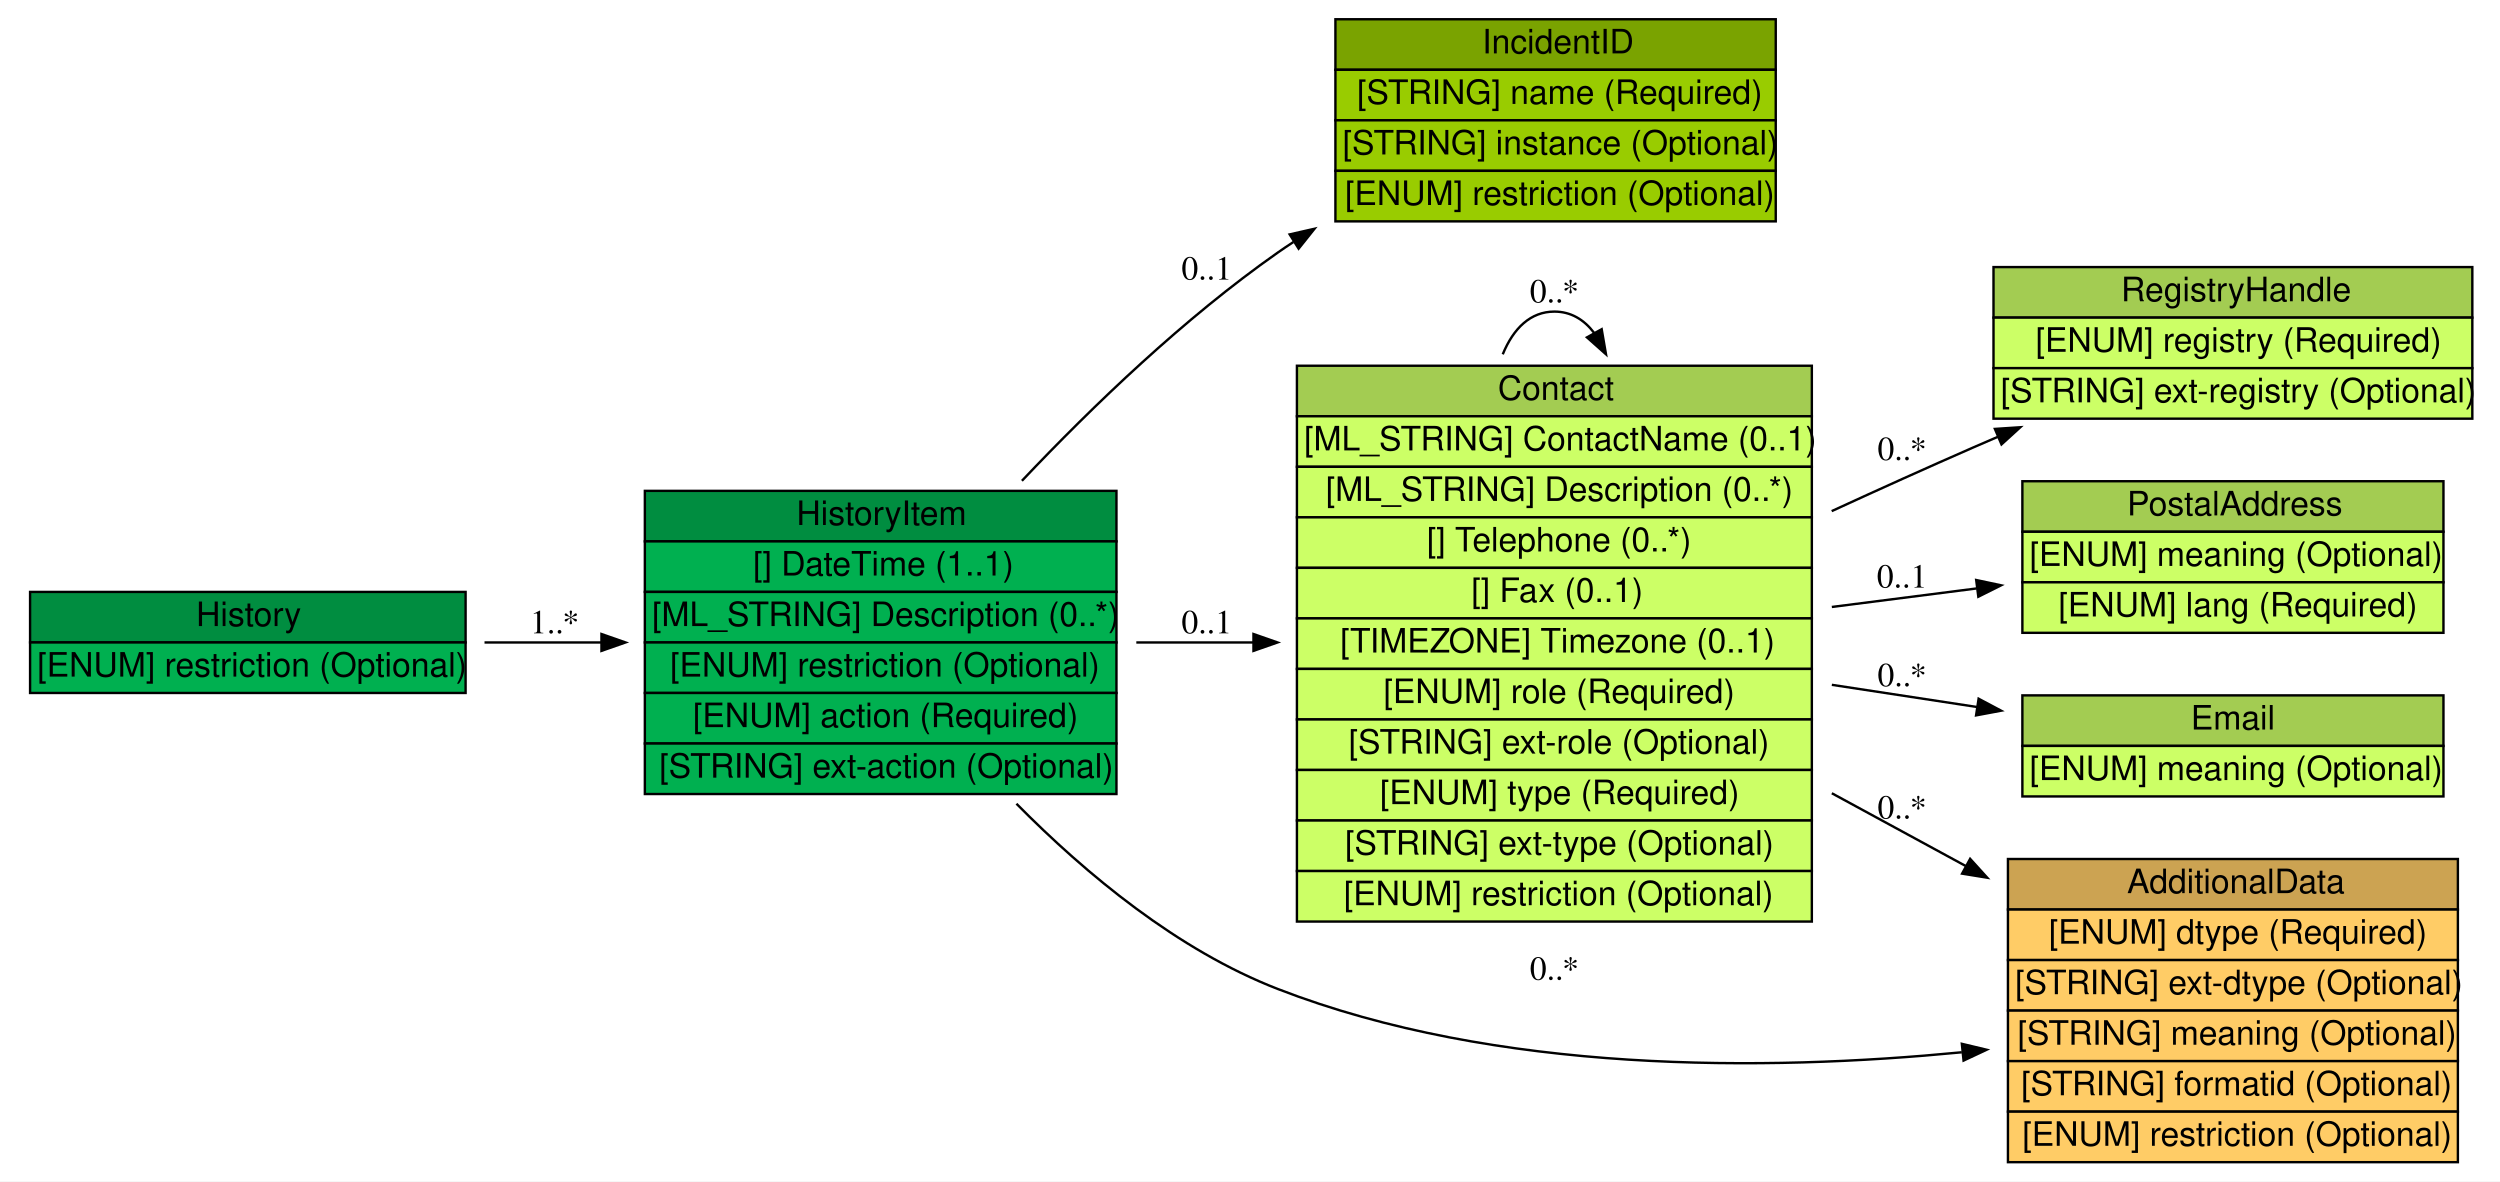
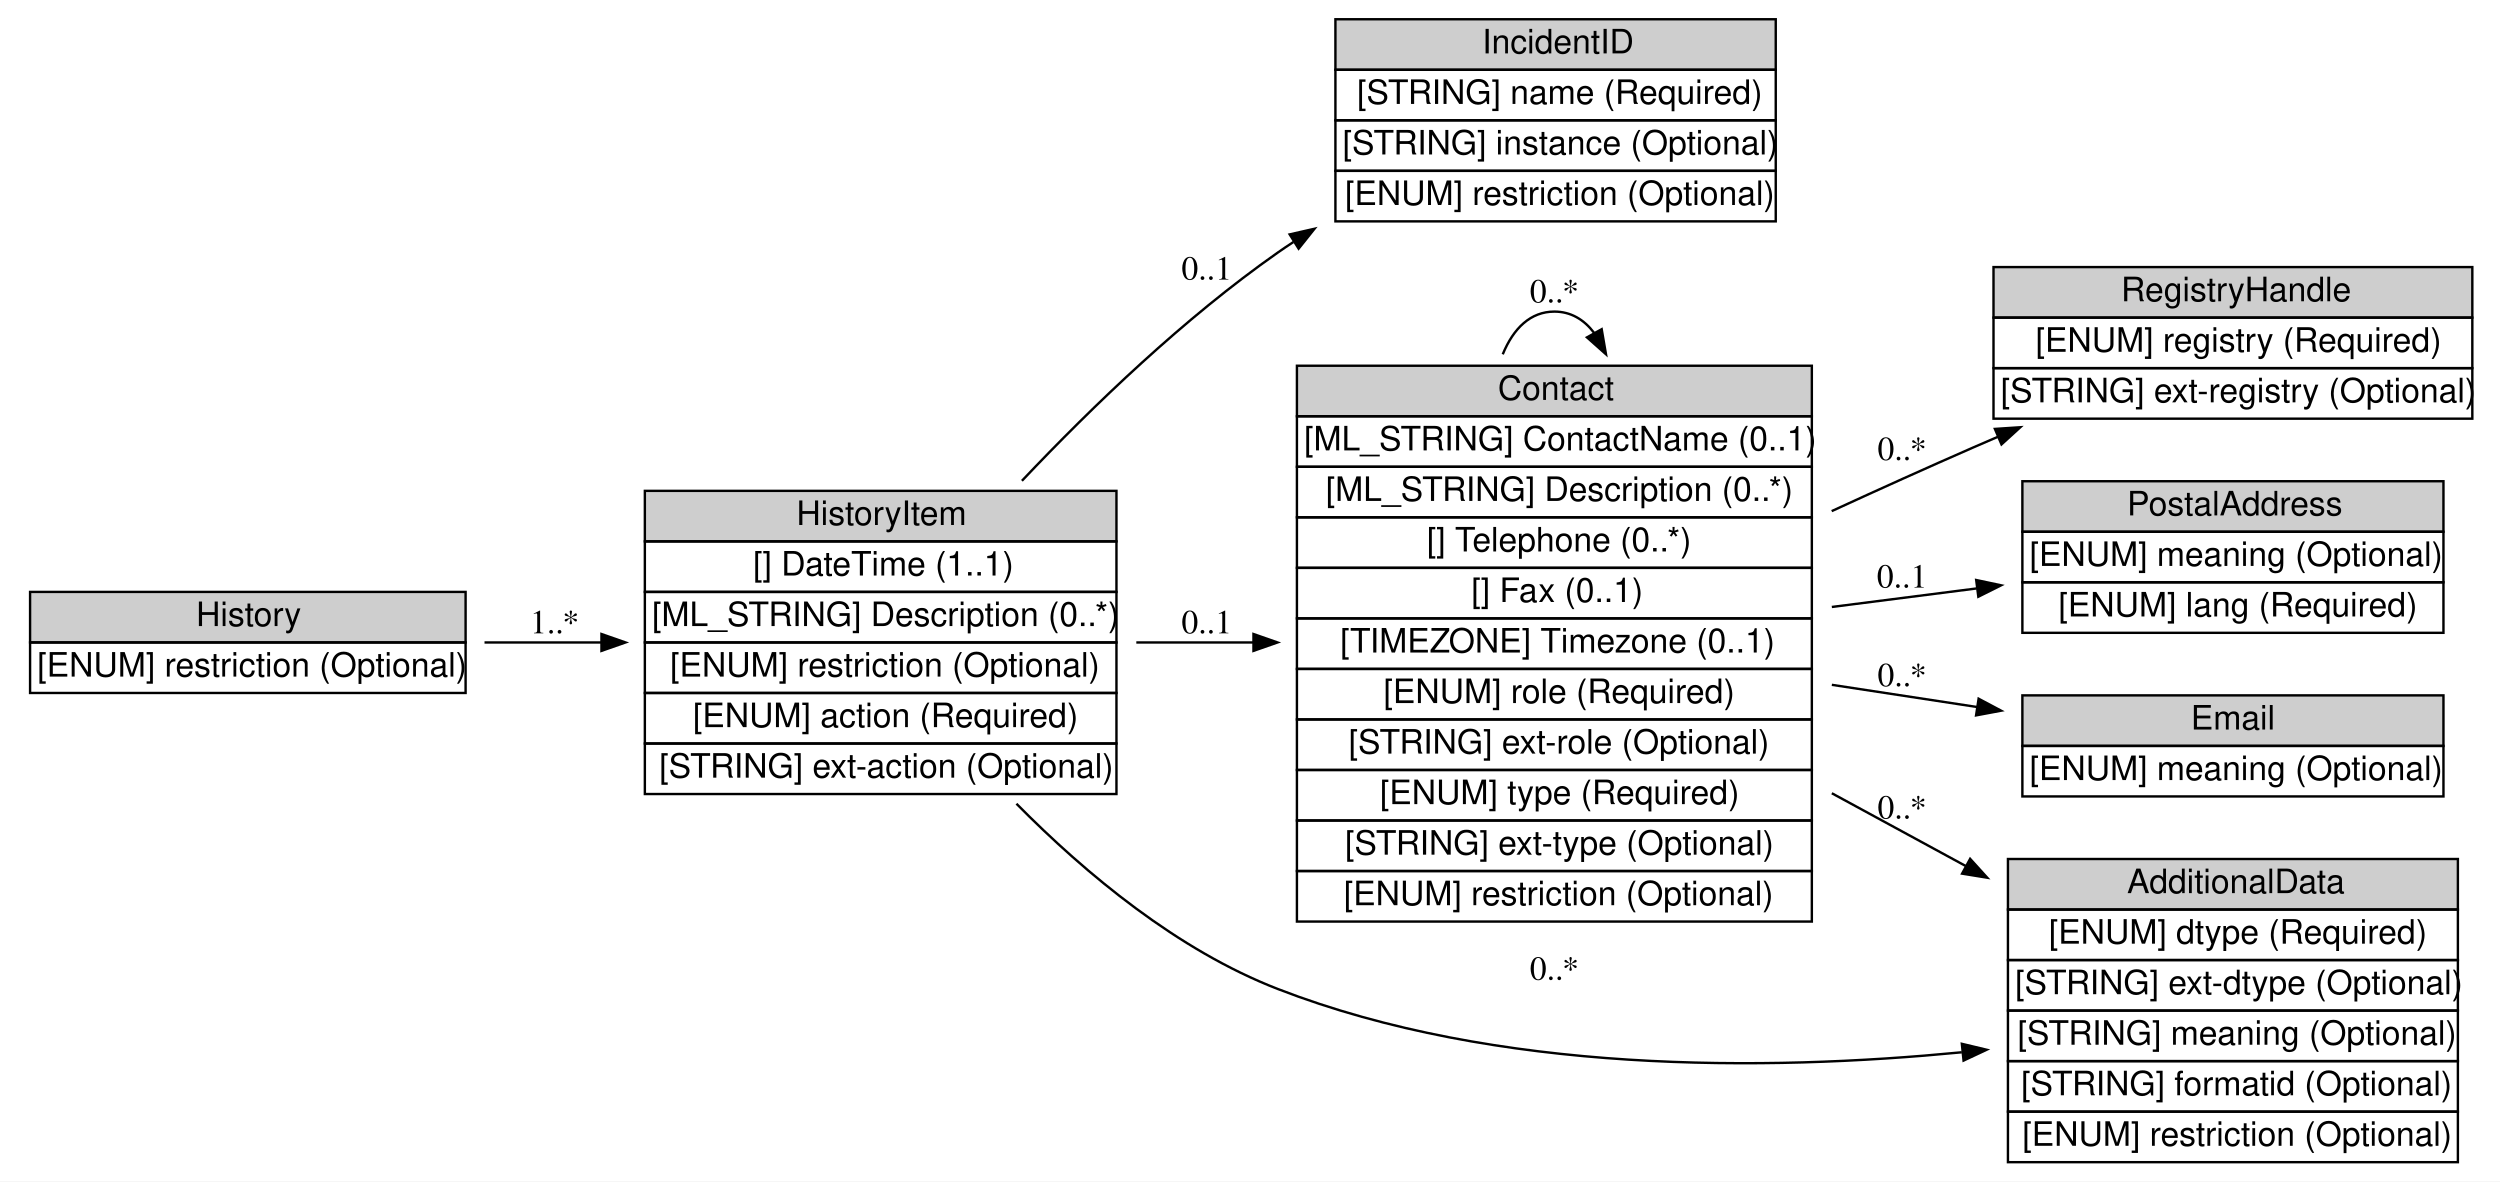
<svg xmlns="http://www.w3.org/2000/svg" xmlns:xlink="http://www.w3.org/1999/xlink" width="1039pt" height="491pt" viewBox="0.00 0.00 1039.00 491.00">
  <g id="graph0" class="graph" transform="scale(1 1) rotate(0) translate(4 487)">
    <polygon fill="#ffffff" stroke="transparent" points="-4,4 -4,-487 1035,-487 1035,4 -4,4" />
    <g id="node1" class="node">
      <g id="a_node1_0">
        <a xlink:href="/idmef_parser/IODEF/History.html" xlink:title="The History class is a log of the significant events or actions performed by the involved parties during the course of handling the incident. ">
-           <polygon fill="#008d40" stroke="transparent" points="8.5,-220 8.5,-241 189.5,-241 189.5,-220 8.5,-220" />
+           <polygon fill="#cecece" stroke="transparent" points="8.5,-220 8.5,-241 189.5,-241 189.5,-220 8.5,-220" />
          <polygon fill="none" stroke="#000000" points="8.5,-220 8.5,-241 189.5,-241 189.5,-220 8.5,-220" />
          <text text-anchor="start" x="77.5" y="-226.8" font-family="Nimbus Sans L" font-size="14.00" fill="#000000">History</text>
        </a>
      </g>
      <g id="a_node1_1">
        <a xlink:href="/idmef_parser/IODEF/History.html" xlink:title="This attribute is defined in Section 3.2.">
-           <polygon fill="#00b050" stroke="transparent" points="8.5,-199 8.5,-220 189.5,-220 189.5,-199 8.5,-199" />
          <polygon fill="none" stroke="#000000" points="8.5,-199 8.5,-220 189.5,-220 189.5,-199 8.5,-199" />
          <text text-anchor="start" x="11.5" y="-205.8" font-family="Nimbus Sans L" font-size="14.00" fill="#000000">[ENUM] restriction (Optional)</text>
        </a>
      </g>
    </g>
    <g id="node2" class="node">
      <g id="a_node2_2">
        <a xlink:href="/idmef_parser/IODEF/HistoryItem.html" xlink:title="The HistoryItem class is an entry in the History (Section 3.11) log that documents a particular action or event that occurred in the course of handling the incident. The details of the entry are a free-form description, but each can be categorized with the type attribute. ">
-           <polygon fill="#008d40" stroke="transparent" points="264,-262 264,-283 460,-283 460,-262 264,-262" />
+           <polygon fill="#cecece" stroke="transparent" points="264,-262 264,-283 460,-283 460,-262 264,-262" />
          <polygon fill="none" stroke="#000000" points="264,-262 264,-283 460,-283 460,-262 264,-262" />
          <text text-anchor="start" x="327" y="-268.8" font-family="Nimbus Sans L" font-size="14.00" fill="#000000">HistoryItem</text>
        </a>
      </g>
      <g id="a_node2_3">
        <a xlink:href="/idmef_parser/IODEF/HistoryItem.html" xlink:title="Timestamp of this entry in the history log (e.g., when the action described in the Description was taken).">
-           <polygon fill="#00b050" stroke="transparent" points="264,-241 264,-262 460,-262 460,-241 264,-241" />
          <polygon fill="none" stroke="#000000" points="264,-241 264,-262 460,-262 460,-241 264,-241" />
          <text text-anchor="start" x="309" y="-247.8" font-family="Nimbus Sans L" font-size="14.00" fill="#000000">[] DateTime (1..1)</text>
        </a>
      </g>
      <g id="a_node2_4">
        <a xlink:href="/idmef_parser/IODEF/HistoryItem.html" xlink:title="A free-form textual description of the action or event.">
-           <polygon fill="#00b050" stroke="transparent" points="264,-220 264,-241 460,-241 460,-220 264,-220" />
          <polygon fill="none" stroke="#000000" points="264,-220 264,-241 460,-241 460,-220 264,-220" />
          <text text-anchor="start" x="267" y="-226.8" font-family="Nimbus Sans L" font-size="14.00" fill="#000000">[ML_STRING] Description (0..*)</text>
        </a>
      </g>
      <g id="a_node2_5">
        <a xlink:href="/idmef_parser/IODEF/HistoryItem.html" xlink:title="This attribute has been defined in Section 3.2.">
-           <polygon fill="#00b050" stroke="transparent" points="264,-199 264,-220 460,-220 460,-199 264,-199" />
          <polygon fill="none" stroke="#000000" points="264,-199 264,-220 460,-220 460,-199 264,-199" />
          <text text-anchor="start" x="274.5" y="-205.8" font-family="Nimbus Sans L" font-size="14.00" fill="#000000">[ENUM] restriction (Optional)</text>
        </a>
      </g>
      <g id="a_node2_6">
        <a xlink:href="/idmef_parser/IODEF/HistoryItem.html" xlink:title="Classifies a performed action or occurrence documented in this history log entry.  As activity will likely have been instigated either through a previously conveyed expectation or internal investigation, this attribute is identical to the category attribute of the Expectation class.  The difference is only one of tense.  When an action is in this class, it has been completed.  See Section 3.13.">
-           <polygon fill="#00b050" stroke="transparent" points="264,-178 264,-199 460,-199 460,-178 264,-178" />
          <polygon fill="none" stroke="#000000" points="264,-178 264,-199 460,-199 460,-178 264,-178" />
          <text text-anchor="start" x="284" y="-184.8" font-family="Nimbus Sans L" font-size="14.00" fill="#000000">[ENUM] action (Required)</text>
        </a>
      </g>
      <g id="a_node2_7">
        <a xlink:href="/idmef_parser/IODEF/HistoryItem.html" xlink:title="A means by which to extend the action attribute.  See Section 5.1.">
-           <polygon fill="#00b050" stroke="transparent" points="264,-157 264,-178 460,-178 460,-157 264,-157" />
          <polygon fill="none" stroke="#000000" points="264,-157 264,-178 460,-178 460,-157 264,-157" />
          <text text-anchor="start" x="270" y="-163.8" font-family="Nimbus Sans L" font-size="14.00" fill="#000000">[STRING] ext-action (Optional)</text>
        </a>
      </g>
    </g>
    <g id="edge9" class="edge">
      <path fill="none" stroke="#000000" d="M197.367,-220C213.21,-220 229.73,-220 245.929,-220" />
      <polygon fill="#000000" stroke="#000000" points="245.965,-223.5 255.965,-220 245.965,-216.5 245.965,-223.5" />
      <text text-anchor="middle" x="226.5" y="-223.8" font-family="Times,serif" font-size="14.00" fill="#000000">1..*</text>
    </g>
    <g id="node3" class="node">
      <g id="a_node3_8">
        <a xlink:href="/idmef_parser/IODEF/IncidentID.html" xlink:title="The IncidentID class represents an incident tracking number that is unique in the context of the CSIRT and identifies the activity characterized in an IODEF Document. This identifier would serve as an index into the CSIRT incident handling system. The combination of the name attribute and the string in the element content MUST be a globally unique identifier describing the activity. Documents generated by a given CSIRT MUST NOT reuse the same value unless they are referencing the same incident. ">
-           <polygon fill="#7aa300" stroke="transparent" points="551,-458 551,-479 734,-479 734,-458 551,-458" />
+           <polygon fill="#cecece" stroke="transparent" points="551,-458 551,-479 734,-479 734,-458 551,-458" />
          <polygon fill="none" stroke="#000000" points="551,-458 551,-479 734,-479 734,-458 551,-458" />
          <text text-anchor="start" x="612" y="-464.8" font-family="Nimbus Sans L" font-size="14.00" fill="#000000">IncidentID</text>
        </a>
      </g>
      <g id="a_node3_9">
        <a xlink:href="/idmef_parser/IODEF/IncidentID.html" xlink:title="An identifier describing the CSIRT that created the document.  In order to have a globally unique CSIRT name, the fully qualified domain name associated with the CSIRT MUST be used.">
-           <polygon fill="#99cc00" stroke="transparent" points="551,-437 551,-458 734,-458 734,-437 551,-437" />
          <polygon fill="none" stroke="#000000" points="551,-437 551,-458 734,-458 734,-437 551,-437" />
          <text text-anchor="start" x="560" y="-443.8" font-family="Nimbus Sans L" font-size="14.00" fill="#000000">[STRING] name (Required)</text>
        </a>
      </g>
      <g id="a_node3_10">
        <a xlink:href="/idmef_parser/IODEF/IncidentID.html" xlink:title="An identifier referencing a subset of the named incident.">
-           <polygon fill="#99cc00" stroke="transparent" points="551,-416 551,-437 734,-437 734,-416 551,-416" />
          <polygon fill="none" stroke="#000000" points="551,-416 551,-437 734,-437 734,-416 551,-416" />
          <text text-anchor="start" x="554" y="-422.8" font-family="Nimbus Sans L" font-size="14.00" fill="#000000">[STRING] instance (Optional)</text>
        </a>
      </g>
      <g id="a_node3_11">
        <a xlink:href="/idmef_parser/IODEF/IncidentID.html" xlink:title="This attribute has been defined in Section 3.2.">
-           <polygon fill="#99cc00" stroke="transparent" points="551,-395 551,-416 734,-416 734,-395 551,-395" />
          <polygon fill="none" stroke="#000000" points="551,-395 551,-416 734,-416 734,-395 551,-395" />
          <text text-anchor="start" x="555" y="-401.8" font-family="Nimbus Sans L" font-size="14.00" fill="#000000">[ENUM] restriction (Optional)</text>
        </a>
      </g>
    </g>
    <g id="edge1" class="edge">
      <path fill="none" stroke="#000000" d="M420.707,-287.177C450.44,-318.584 488.369,-354.933 527,-382 529.141,-383.5 531.329,-384.979 533.556,-386.435" />
      <polygon fill="#000000" stroke="#000000" points="531.986,-389.582 542.316,-391.937 535.709,-383.654 531.986,-389.582" />
      <text text-anchor="middle" x="497.5" y="-370.8" font-family="Times,serif" font-size="14.00" fill="#000000">0..1</text>
    </g>
    <g id="node4" class="node">
      <g id="a_node4_12">
        <a xlink:href="/idmef_parser/IODEF/Contact.html" xlink:title="The Contact class describes contact information for organizations and personnel involved in the incident. This class allows for the naming of the involved party, specifying contact information for them, and identifying their role in the incident. ">
-           <polygon fill="#a3cc52" stroke="transparent" points="535,-314 535,-335 749,-335 749,-314 535,-314" />
+           <polygon fill="#cecece" stroke="transparent" points="535,-314 535,-335 749,-335 749,-314 535,-314" />
          <polygon fill="none" stroke="#000000" points="535,-314 535,-335 749,-335 749,-314 535,-314" />
          <text text-anchor="start" x="618.5" y="-320.8" font-family="Nimbus Sans L" font-size="14.00" fill="#000000">Contact</text>
        </a>
      </g>
      <g id="a_node4_13">
        <a xlink:href="/idmef_parser/IODEF/Contact.html" xlink:title="The name of the contact.  The contact may either be an organization or a person.  The type attribute disambiguates the semantics.">
-           <polygon fill="#ccff66" stroke="transparent" points="535,-293 535,-314 749,-314 749,-293 535,-293" />
          <polygon fill="none" stroke="#000000" points="535,-293 535,-314 749,-314 749,-293 535,-293" />
          <text text-anchor="start" x="538" y="-299.8" font-family="Nimbus Sans L" font-size="14.00" fill="#000000">[ML_STRING] ContactName (0..1)</text>
        </a>
      </g>
      <g id="a_node4_14">
        <a xlink:href="/idmef_parser/IODEF/Contact.html" xlink:title="A free-form description of this contact.  In the case of a person, this is often the organizational title of the individual.">
-           <polygon fill="#ccff66" stroke="transparent" points="535,-272 535,-293 749,-293 749,-272 535,-272" />
          <polygon fill="none" stroke="#000000" points="535,-272 535,-293 749,-293 749,-272 535,-272" />
          <text text-anchor="start" x="547" y="-278.8" font-family="Nimbus Sans L" font-size="14.00" fill="#000000">[ML_STRING] Description (0..*)</text>
        </a>
      </g>
      <g id="a_node4_15">
        <a xlink:href="/idmef_parser/IODEF/Contact.html" xlink:title="The telephone number of the contact.">
-           <polygon fill="#ccff66" stroke="transparent" points="535,-251 535,-272 749,-272 749,-251 535,-251" />
          <polygon fill="none" stroke="#000000" points="535,-251 535,-272 749,-272 749,-251 535,-251" />
          <text text-anchor="start" x="589" y="-257.8" font-family="Nimbus Sans L" font-size="14.00" fill="#000000">[] Telephone (0..*)</text>
        </a>
      </g>
      <g id="a_node4_16">
        <a xlink:href="/idmef_parser/IODEF/Contact.html" xlink:title="The facsimile telephone number of the contact.">
-           <polygon fill="#ccff66" stroke="transparent" points="535,-230 535,-251 749,-251 749,-230 535,-230" />
          <polygon fill="none" stroke="#000000" points="535,-230 535,-251 749,-251 749,-230 535,-230" />
          <text text-anchor="start" x="607.5" y="-236.8" font-family="Nimbus Sans L" font-size="14.00" fill="#000000">[] Fax (0..1)</text>
        </a>
      </g>
      <g id="a_node4_17">
        <a xlink:href="/idmef_parser/IODEF/Contact.html" xlink:title="The timezone in which the contact resides formatted according to Section 2.9.">
-           <polygon fill="#ccff66" stroke="transparent" points="535,-209 535,-230 749,-230 749,-209 535,-209" />
          <polygon fill="none" stroke="#000000" points="535,-209 535,-230 749,-230 749,-209 535,-209" />
          <text text-anchor="start" x="553" y="-215.8" font-family="Nimbus Sans L" font-size="14.00" fill="#000000">[TIMEZONE] Timezone (0..1)</text>
        </a>
      </g>
      <g id="a_node4_18">
        <a xlink:href="/idmef_parser/IODEF/Contact.html" xlink:title="Indicates the role the contact fulfills.  This attribute is defined as an enumerated list:">
-           <polygon fill="#ccff66" stroke="transparent" points="535,-188 535,-209 749,-209 749,-188 535,-188" />
          <polygon fill="none" stroke="#000000" points="535,-188 535,-209 749,-209 749,-188 535,-188" />
          <text text-anchor="start" x="571" y="-194.8" font-family="Nimbus Sans L" font-size="14.00" fill="#000000">[ENUM] role (Required)</text>
        </a>
      </g>
      <g id="a_node4_19">
        <a xlink:href="/idmef_parser/IODEF/Contact.html" xlink:title="A means by which to extend the role attribute. See Section 5.1.">
-           <polygon fill="#ccff66" stroke="transparent" points="535,-167 535,-188 749,-188 749,-167 535,-167" />
          <polygon fill="none" stroke="#000000" points="535,-167 535,-188 749,-188 749,-167 535,-167" />
          <text text-anchor="start" x="556.5" y="-173.8" font-family="Nimbus Sans L" font-size="14.00" fill="#000000">[STRING] ext-role (Optional)</text>
        </a>
      </g>
      <g id="a_node4_20">
        <a xlink:href="/idmef_parser/IODEF/Contact.html" xlink:title="Indicates the type of contact being described. This attribute is defined as an enumerated list:">
-           <polygon fill="#ccff66" stroke="transparent" points="535,-146 535,-167 749,-167 749,-146 535,-146" />
          <polygon fill="none" stroke="#000000" points="535,-146 535,-167 749,-167 749,-146 535,-146" />
          <text text-anchor="start" x="569.5" y="-152.8" font-family="Nimbus Sans L" font-size="14.00" fill="#000000">[ENUM] type (Required)</text>
        </a>
      </g>
      <g id="a_node4_21">
        <a xlink:href="/idmef_parser/IODEF/Contact.html" xlink:title="A means by which to extend the type attribute. See Section 5.1.">
-           <polygon fill="#ccff66" stroke="transparent" points="535,-125 535,-146 749,-146 749,-125 535,-125" />
          <polygon fill="none" stroke="#000000" points="535,-125 535,-146 749,-146 749,-125 535,-125" />
          <text text-anchor="start" x="555" y="-131.8" font-family="Nimbus Sans L" font-size="14.00" fill="#000000">[STRING] ext-type (Optional)</text>
        </a>
      </g>
      <g id="a_node4_22">
        <a xlink:href="/idmef_parser/IODEF/Contact.html" xlink:title="This attribute is defined in Section 3.2.">
-           <polygon fill="#ccff66" stroke="transparent" points="535,-104 535,-125 749,-125 749,-104 535,-104" />
          <polygon fill="none" stroke="#000000" points="535,-104 535,-125 749,-125 749,-104 535,-104" />
          <text text-anchor="start" x="554.5" y="-110.8" font-family="Nimbus Sans L" font-size="14.00" fill="#000000">[ENUM] restriction (Optional)</text>
        </a>
      </g>
    </g>
    <g id="edge7" class="edge">
      <path fill="none" stroke="#000000" d="M468.255,-220C484.142,-220 500.645,-220 516.878,-220" />
      <polygon fill="#000000" stroke="#000000" points="516.942,-223.5 526.942,-220 516.942,-216.5 516.942,-223.5" />
      <text text-anchor="middle" x="497.5" y="-223.8" font-family="Times,serif" font-size="14.00" fill="#000000">0..1</text>
    </g>
    <g id="node8" class="node">
      <g id="a_node8_23">
        <a xlink:href="/idmef_parser/IODEF/AdditionalData.html" xlink:title="The AdditionalData class serves as an extension mechanism for information not otherwise represented in the data model. For relatively simple information, atomic data types (e.g., integers, strings) are provided with a mechanism to annotate their meaning. The class can also be used to extend the data model (and the associated Schema) to support proprietary extensions by encapsulating entire XML documents conforming to another Schema (e.g., IDMEF). A detailed discussion for extending the data model and the schema can be found in Section 5. ">
-           <polygon fill="#cca352" stroke="transparent" points="830.5,-109 830.5,-130 1017.5,-130 1017.5,-109 830.5,-109" />
+           <polygon fill="#cecece" stroke="transparent" points="830.5,-109 830.5,-130 1017.5,-130 1017.5,-109 830.5,-109" />
          <polygon fill="none" stroke="#000000" points="830.5,-109 830.5,-130 1017.5,-130 1017.5,-109 830.5,-109" />
          <text text-anchor="start" x="880" y="-115.8" font-family="Nimbus Sans L" font-size="14.00" fill="#000000">AdditionalData</text>
        </a>
      </g>
      <g id="a_node8_24">
        <a xlink:href="/idmef_parser/IODEF/AdditionalData.html" xlink:title="The data type of the element content.  The permitted values for this attribute are shown below.  The default value is &quot;string&quot;.">
-           <polygon fill="#ffcc66" stroke="transparent" points="830.5,-88 830.5,-109 1017.5,-109 1017.5,-88 830.5,-88" />
          <polygon fill="none" stroke="#000000" points="830.5,-88 830.5,-109 1017.5,-109 1017.5,-88 830.5,-88" />
          <text text-anchor="start" x="847.5" y="-94.8" font-family="Nimbus Sans L" font-size="14.00" fill="#000000">[ENUM] dtype (Required)</text>
        </a>
      </g>
      <g id="a_node8_25">
        <a xlink:href="/idmef_parser/IODEF/AdditionalData.html" xlink:title="A means by which to extend the dtype attribute.  See Section 5.1.">
-           <polygon fill="#ffcc66" stroke="transparent" points="830.5,-67 830.5,-88 1017.5,-88 1017.5,-67 830.5,-67" />
          <polygon fill="none" stroke="#000000" points="830.5,-67 830.5,-88 1017.5,-88 1017.5,-67 830.5,-67" />
          <text text-anchor="start" x="833.5" y="-73.8" font-family="Nimbus Sans L" font-size="14.00" fill="#000000">[STRING] ext-dtype (Optional)</text>
        </a>
      </g>
      <g id="a_node8_26">
        <a xlink:href="/idmef_parser/IODEF/AdditionalData.html" xlink:title="A free-form description of the element content.">
-           <polygon fill="#ffcc66" stroke="transparent" points="830.5,-46 830.5,-67 1017.5,-67 1017.5,-46 830.5,-46" />
          <polygon fill="none" stroke="#000000" points="830.5,-46 830.5,-67 1017.5,-67 1017.5,-46 830.5,-46" />
          <text text-anchor="start" x="834.5" y="-52.8" font-family="Nimbus Sans L" font-size="14.00" fill="#000000">[STRING] meaning (Optional)</text>
        </a>
      </g>
      <g id="a_node8_27">
        <a xlink:href="/idmef_parser/IODEF/AdditionalData.html" xlink:title="An identifier referencing the format and semantics of the element content.">
-           <polygon fill="#ffcc66" stroke="transparent" points="830.5,-25 830.5,-46 1017.5,-46 1017.5,-25 830.5,-25" />
          <polygon fill="none" stroke="#000000" points="830.5,-25 830.5,-46 1017.5,-46 1017.5,-25 830.5,-25" />
          <text text-anchor="start" x="836" y="-31.8" font-family="Nimbus Sans L" font-size="14.00" fill="#000000">[STRING] formatid (Optional)</text>
        </a>
      </g>
      <g id="a_node8_28">
        <a xlink:href="/idmef_parser/IODEF/AdditionalData.html" xlink:title="This attribute has been defined in Section 3.2.">
-           <polygon fill="#ffcc66" stroke="transparent" points="830.5,-4 830.5,-25 1017.5,-25 1017.5,-4 830.5,-4" />
          <polygon fill="none" stroke="#000000" points="830.5,-4 830.5,-25 1017.5,-25 1017.5,-4 830.5,-4" />
          <text text-anchor="start" x="836.5" y="-10.8" font-family="Nimbus Sans L" font-size="14.00" fill="#000000">[ENUM] restriction (Optional)</text>
        </a>
      </g>
    </g>
    <g id="edge8" class="edge">
      <path fill="none" stroke="#000000" d="M418.429,-152.973C447.499,-123.552 485.528,-92.091 527,-76 617.954,-40.71 729.688,-41.727 811.338,-49.672" />
      <polygon fill="#000000" stroke="#000000" points="811.341,-53.191 821.645,-50.727 812.053,-46.227 811.341,-53.191" />
      <text text-anchor="middle" x="642" y="-79.8" font-family="Times,serif" font-size="14.00" fill="#000000">0..*</text>
    </g>
    <g id="edge5" class="edge">
      <path fill="none" stroke="#000000" d="M620.544,-339.75C625.004,-350.646 632.156,-357.5 642,-357.5 648.768,-357.5 654.263,-354.26 658.486,-348.695" />
      <polygon fill="#000000" stroke="#000000" points="661.659,-350.191 663.456,-339.75 655.54,-346.791 661.659,-350.191" />
      <text text-anchor="middle" x="642" y="-361.3" font-family="Times,serif" font-size="14.00" fill="#000000">0..*</text>
    </g>
    <g id="node5" class="node">
      <g id="a_node5_29">
        <a xlink:href="/idmef_parser/IODEF/RegistryHandle.html" xlink:title="The RegistryHandle class represents a handle into an Internet registry or community-specific database. The handle is specified in the element content and the type attribute specifies the database. ">
-           <polygon fill="#a3cc52" stroke="transparent" points="824.5,-355 824.5,-376 1023.5,-376 1023.5,-355 824.5,-355" />
+           <polygon fill="#cecece" stroke="transparent" points="824.5,-355 824.5,-376 1023.5,-376 1023.5,-355 824.5,-355" />
          <polygon fill="none" stroke="#000000" points="824.5,-355 824.5,-376 1023.5,-376 1023.5,-355 824.5,-355" />
          <text text-anchor="start" x="877.5" y="-361.8" font-family="Nimbus Sans L" font-size="14.00" fill="#000000">RegistryHandle</text>
        </a>
      </g>
      <g id="a_node5_30">
        <a xlink:href="/idmef_parser/IODEF/RegistryHandle.html" xlink:title="The database to which the handle belongs.  The default value is 'local'.  The possible values are:">
-           <polygon fill="#ccff66" stroke="transparent" points="824.5,-334 824.5,-355 1023.5,-355 1023.5,-334 824.5,-334" />
          <polygon fill="none" stroke="#000000" points="824.5,-334 824.5,-355 1023.5,-355 1023.5,-334 824.5,-334" />
          <text text-anchor="start" x="842" y="-340.8" font-family="Nimbus Sans L" font-size="14.00" fill="#000000">[ENUM] registry (Required)</text>
        </a>
      </g>
      <g id="a_node5_31">
        <a xlink:href="/idmef_parser/IODEF/RegistryHandle.html" xlink:title="A means by which to extend the registry attribute.  See Section 5.1.">
-           <polygon fill="#ccff66" stroke="transparent" points="824.5,-313 824.5,-334 1023.5,-334 1023.5,-313 824.5,-313" />
          <polygon fill="none" stroke="#000000" points="824.5,-313 824.5,-334 1023.5,-334 1023.5,-313 824.5,-313" />
          <text text-anchor="start" x="827.5" y="-319.8" font-family="Nimbus Sans L" font-size="14.00" fill="#000000">[STRING] ext-registry (Optional)</text>
        </a>
      </g>
    </g>
    <g id="edge2" class="edge">
      <path fill="none" stroke="#000000" d="M757.244,-274.577C776.782,-283.562 796.918,-292.659 816,-301 819.387,-302.48 822.839,-303.974 826.331,-305.472" />
      <polygon fill="#000000" stroke="#000000" points="825.076,-308.742 835.648,-309.44 827.819,-302.302 825.076,-308.742" />
      <text text-anchor="middle" x="786.5" y="-295.8" font-family="Times,serif" font-size="14.00" fill="#000000">0..*</text>
    </g>
    <g id="node6" class="node">
      <g id="a_node6_32">
        <a xlink:href="/idmef_parser/IODEF/PostalAddress.html" xlink:title="The PostalAddress class specifies a postal address formatted according to the POSTAL data type (Section 2.11). ">
-           <polygon fill="#a3cc52" stroke="transparent" points="836.5,-266 836.5,-287 1011.5,-287 1011.5,-266 836.5,-266" />
+           <polygon fill="#cecece" stroke="transparent" points="836.5,-266 836.5,-287 1011.5,-287 1011.5,-266 836.5,-266" />
          <polygon fill="none" stroke="#000000" points="836.5,-266 836.5,-287 1011.5,-287 1011.5,-266 836.5,-266" />
          <text text-anchor="start" x="880" y="-272.8" font-family="Nimbus Sans L" font-size="14.00" fill="#000000">PostalAddress</text>
        </a>
      </g>
      <g id="a_node6_33">
        <a xlink:href="/idmef_parser/IODEF/PostalAddress.html" xlink:title="A free-form description of the element content.">
-           <polygon fill="#ccff66" stroke="transparent" points="836.5,-245 836.5,-266 1011.5,-266 1011.5,-245 836.5,-245" />
          <polygon fill="none" stroke="#000000" points="836.5,-245 836.5,-266 1011.5,-266 1011.5,-245 836.5,-245" />
          <text text-anchor="start" x="839.5" y="-251.8" font-family="Nimbus Sans L" font-size="14.00" fill="#000000">[ENUM] meaning (Optional)</text>
        </a>
      </g>
      <g id="a_node6_34">
        <a xlink:href="/idmef_parser/IODEF/PostalAddress.html" xlink:title="A valid language code per RFC 4646 [7] constrained by the definition of &quot;xs:language&quot;.  The interpretation of this code is described in Section 6.">
-           <polygon fill="#ccff66" stroke="transparent" points="836.5,-224 836.5,-245 1011.5,-245 1011.5,-224 836.5,-224" />
          <polygon fill="none" stroke="#000000" points="836.5,-224 836.5,-245 1011.5,-245 1011.5,-224 836.5,-224" />
          <text text-anchor="start" x="851.5" y="-230.8" font-family="Nimbus Sans L" font-size="14.00" fill="#000000">[ENUM] lang (Required)</text>
        </a>
      </g>
    </g>
    <g id="edge3" class="edge">
      <path fill="none" stroke="#000000" d="M757.309,-234.746C777.221,-237.293 797.836,-239.929 817.486,-242.442" />
      <polygon fill="#000000" stroke="#000000" points="817.303,-245.947 827.666,-243.744 818.191,-239.004 817.303,-245.947" />
      <text text-anchor="middle" x="786.5" y="-242.8" font-family="Times,serif" font-size="14.00" fill="#000000">0..1</text>
    </g>
    <g id="node7" class="node">
      <g id="a_node7_35">
        <a xlink:href="/idmef_parser/IODEF/Email.html" xlink:title="The Email class specifies an email address formatted according to EMAIL data type (Section 2.14). ">
-           <polygon fill="#a3cc52" stroke="transparent" points="836.5,-177 836.5,-198 1011.5,-198 1011.5,-177 836.5,-177" />
+           <polygon fill="#cecece" stroke="transparent" points="836.5,-177 836.5,-198 1011.5,-198 1011.5,-177 836.5,-177" />
          <polygon fill="none" stroke="#000000" points="836.5,-177 836.5,-198 1011.5,-198 1011.5,-177 836.5,-177" />
          <text text-anchor="start" x="906.5" y="-183.8" font-family="Nimbus Sans L" font-size="14.00" fill="#000000">Email</text>
        </a>
      </g>
      <g id="a_node7_36">
        <a xlink:href="/idmef_parser/IODEF/Email.html" xlink:title="A free-form description of the element content (e.g., hours of coverage for a given number).">
-           <polygon fill="#ccff66" stroke="transparent" points="836.5,-156 836.5,-177 1011.5,-177 1011.5,-156 836.5,-156" />
          <polygon fill="none" stroke="#000000" points="836.5,-156 836.5,-177 1011.5,-177 1011.5,-156 836.5,-156" />
          <text text-anchor="start" x="839.5" y="-162.8" font-family="Nimbus Sans L" font-size="14.00" fill="#000000">[ENUM] meaning (Optional)</text>
        </a>
      </g>
    </g>
    <g id="edge4" class="edge">
      <path fill="none" stroke="#000000" d="M757.309,-202.386C777.312,-199.331 798.025,-196.167 817.757,-193.153" />
      <polygon fill="#000000" stroke="#000000" points="818.309,-196.609 827.666,-191.639 817.252,-189.689 818.309,-196.609" />
      <text text-anchor="middle" x="786.5" y="-201.8" font-family="Times,serif" font-size="14.00" fill="#000000">0..*</text>
    </g>
    <g id="edge6" class="edge">
      <path fill="none" stroke="#000000" d="M757.309,-157.328C775.707,-147.328 794.706,-137.002 812.989,-127.064" />
      <polygon fill="#000000" stroke="#000000" points="814.787,-130.071 821.902,-122.221 811.444,-123.921 814.787,-130.071" />
      <text text-anchor="middle" x="786.5" y="-146.8" font-family="Times,serif" font-size="14.00" fill="#000000">0..*</text>
    </g>
  </g>
</svg>
